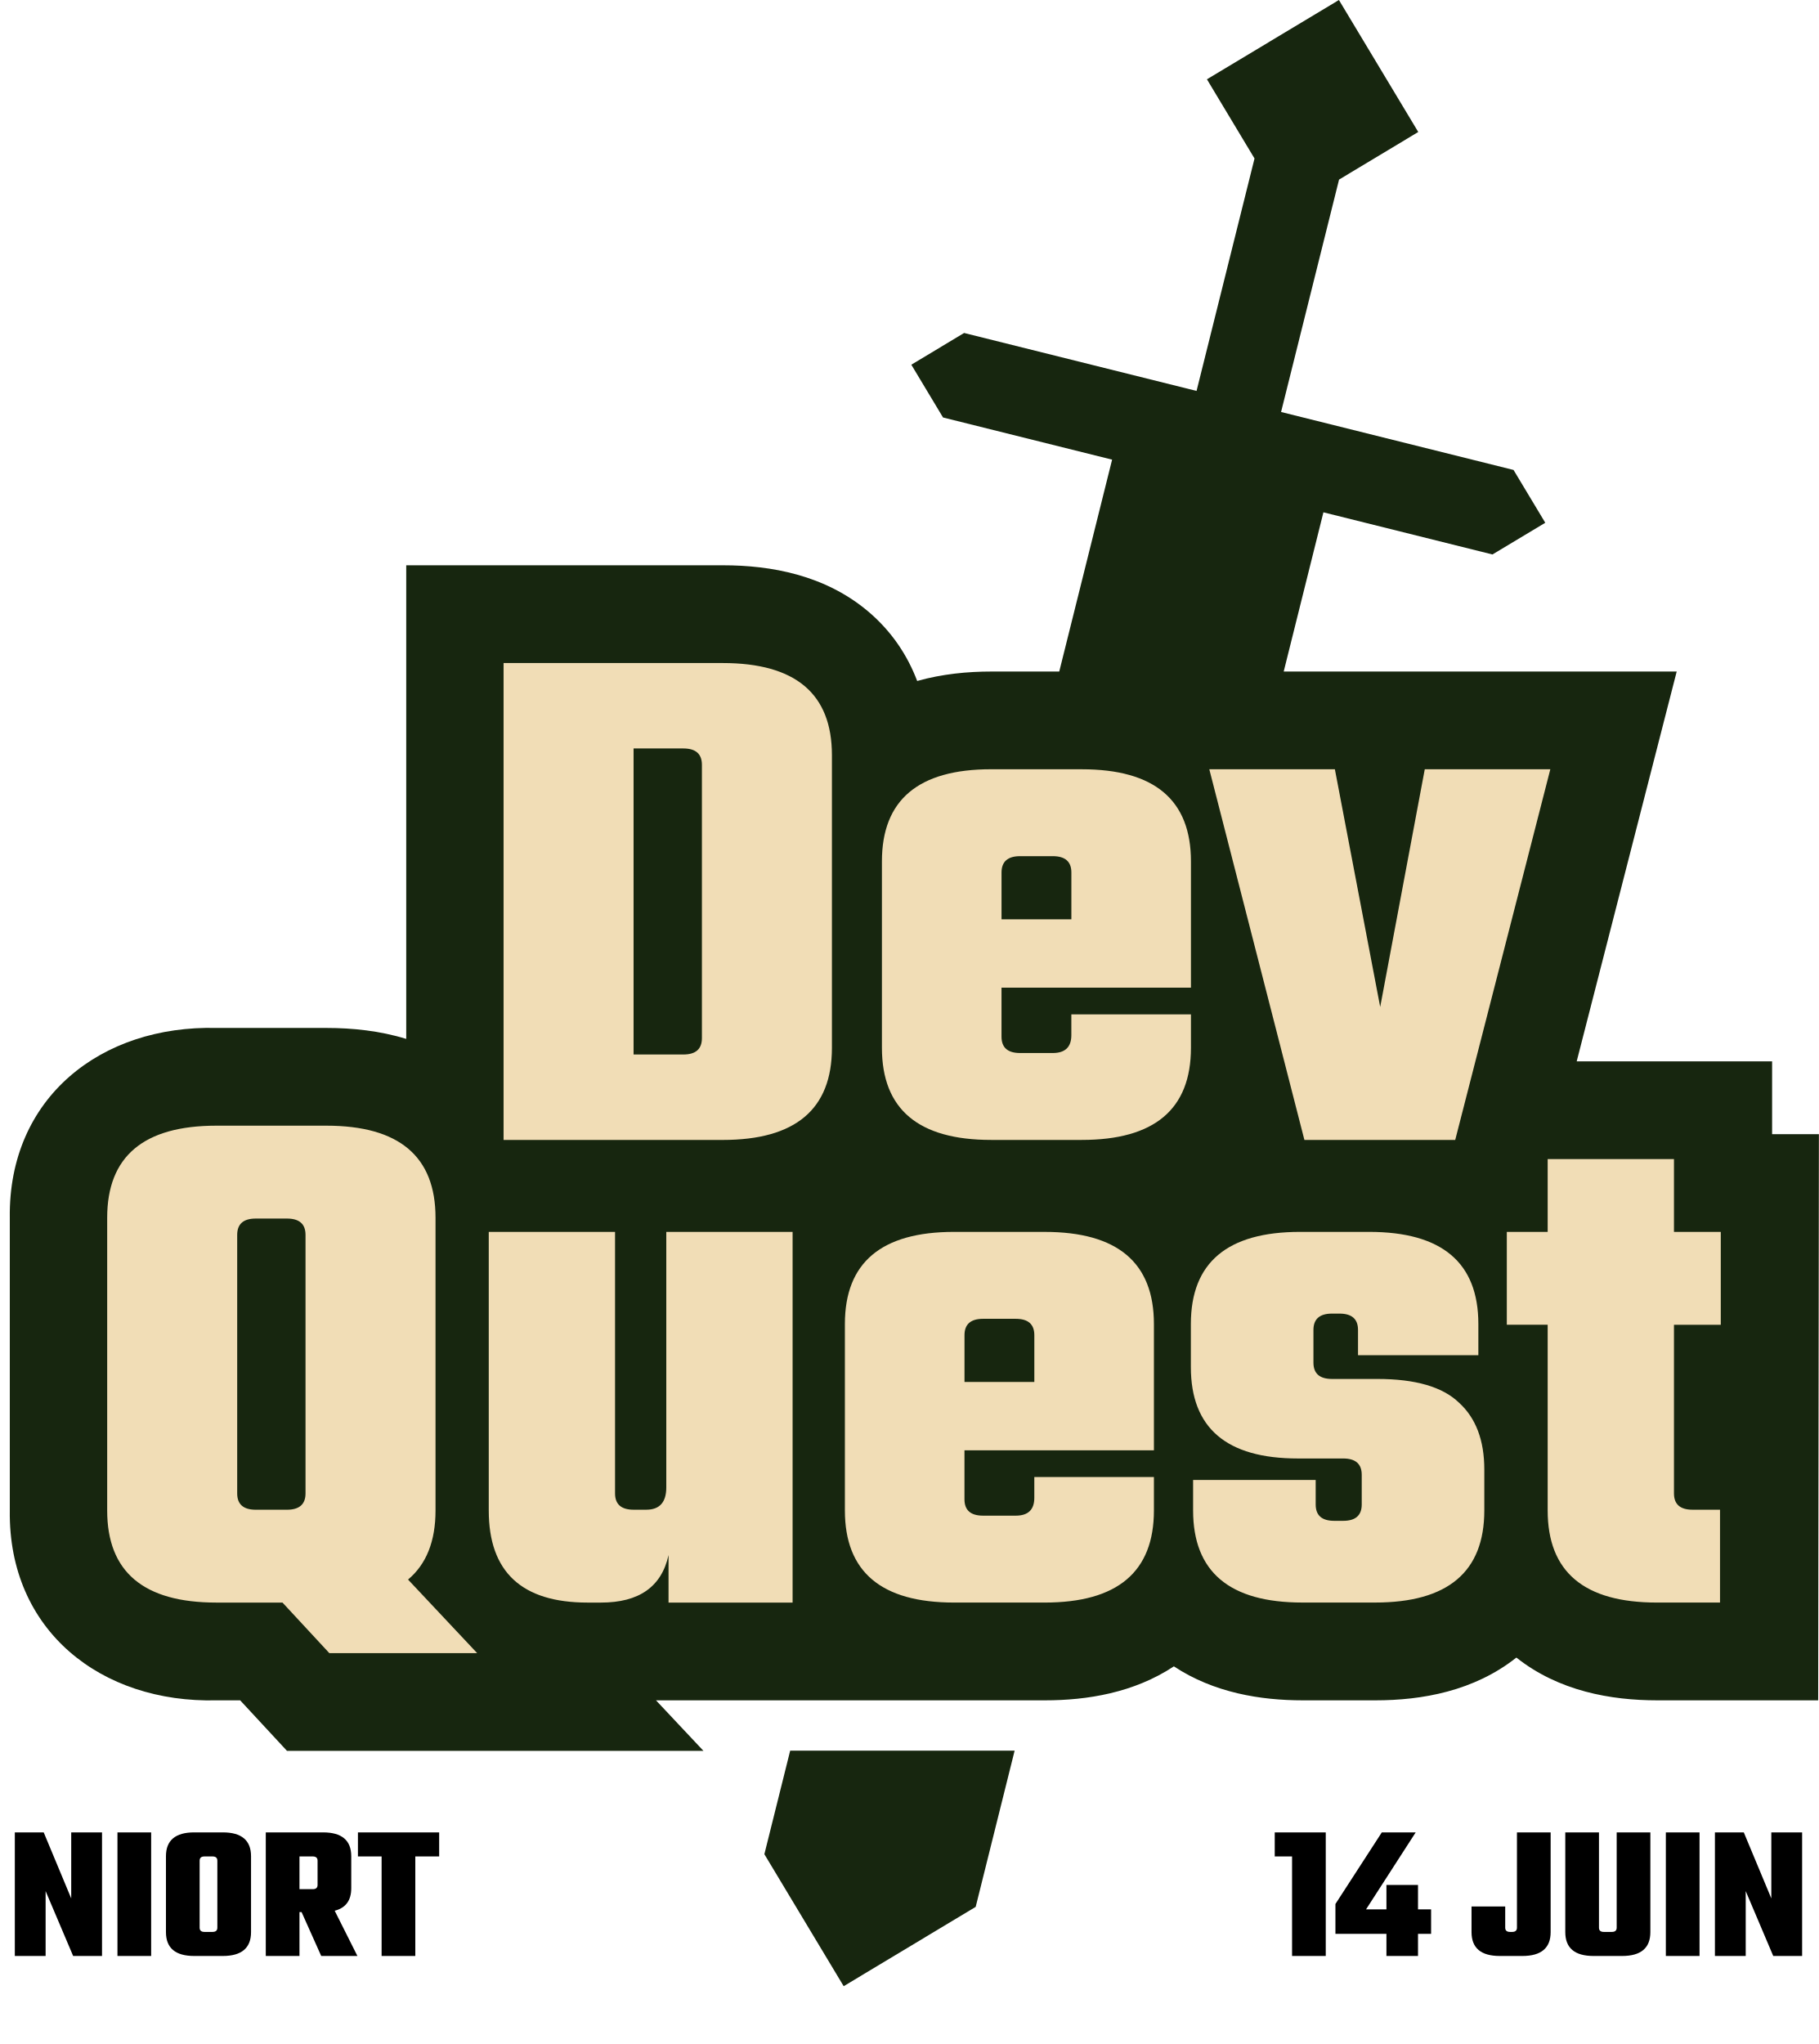
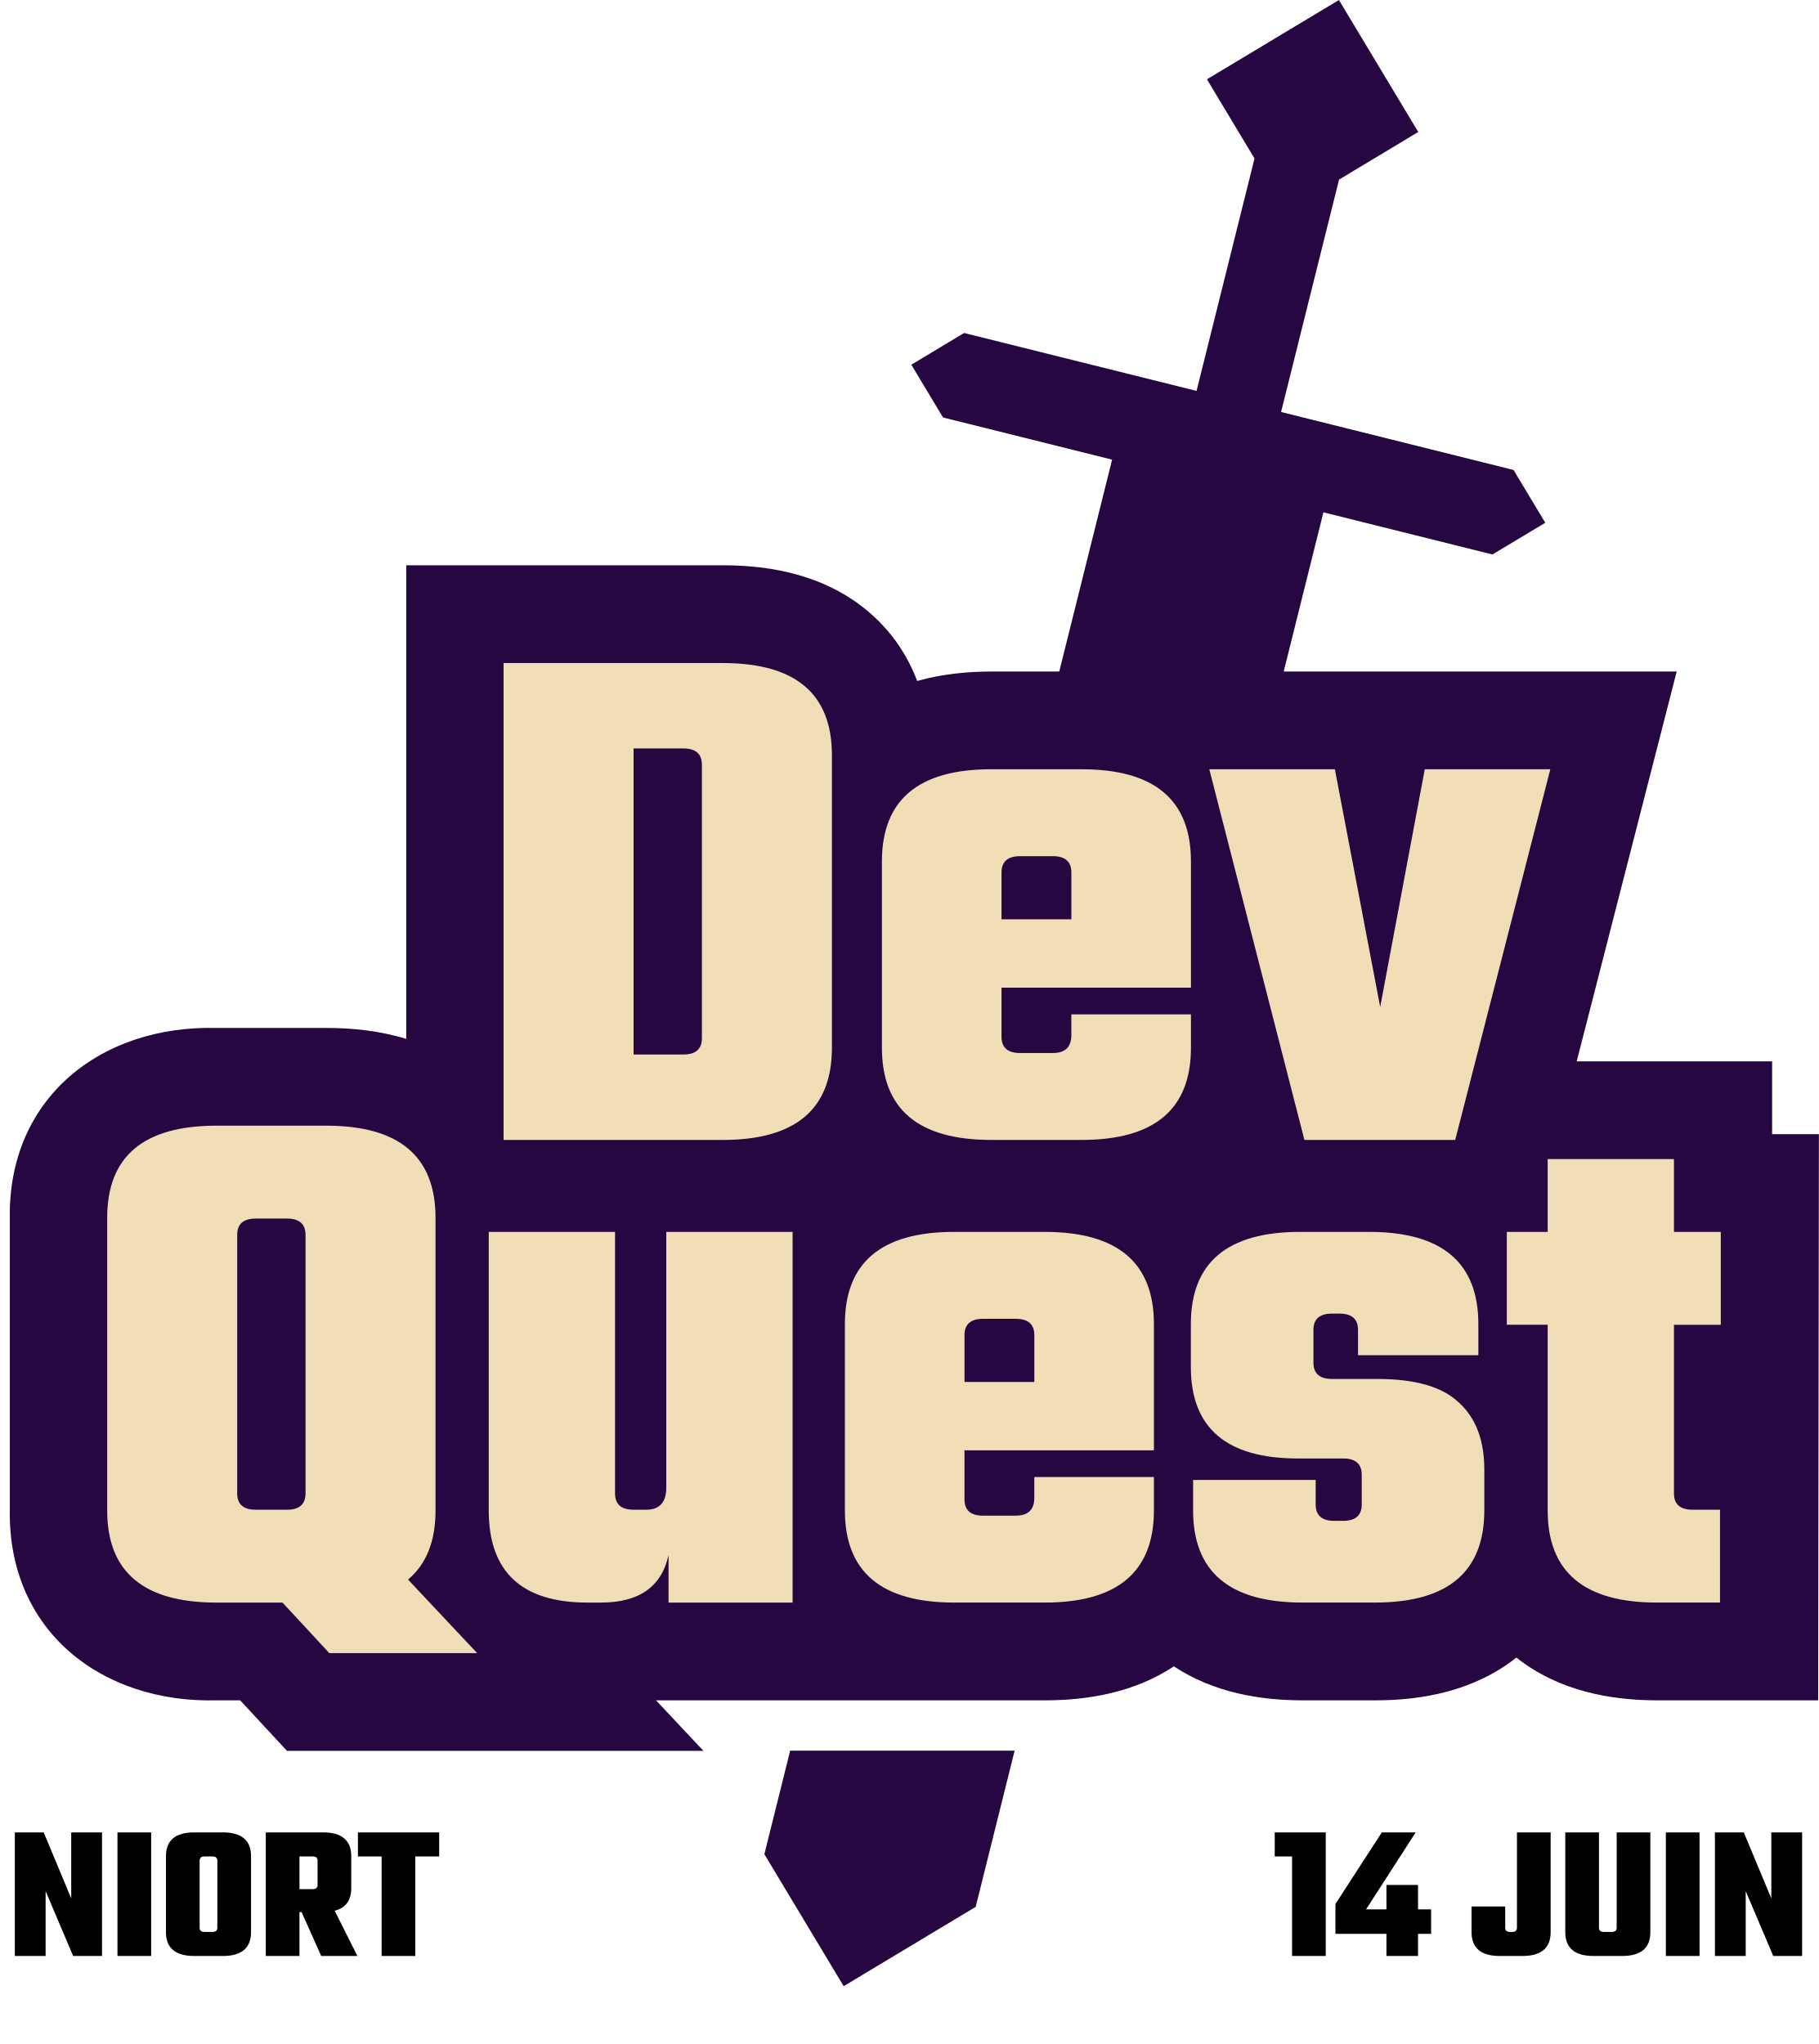
<svg xmlns="http://www.w3.org/2000/svg" width="186" height="209" viewBox="0 0 186 209" fill="none">
  <path d="M8.941 117.525L25.779 109.902L45.476 112.125L47.065 64.162H79.469L93.448 73.374H138.243L163.341 74.644L157.94 114.667H177.955L179.861 168.982L95.672 164.853L28.956 173.112L8.941 165.806V117.525Z" fill="#F1DDB6" />
-   <path d="M71.777 78.201V106.153C71.777 107.266 71.144 107.823 69.878 107.823H64.789V76.53H69.878C71.144 76.53 71.777 77.086 71.777 78.201Z" fill="#17260F" />
-   <path d="M109.558 94H102.416V89.214C102.416 88.101 103.049 87.544 104.315 87.544H107.658C108.924 87.544 109.558 88.099 109.558 89.214V94Z" fill="#17260F" />
-   <path d="M24.255 152.701V126.268C24.255 125.155 24.888 124.598 26.154 124.598H29.343C30.61 124.598 31.243 125.153 31.243 126.268V152.701C31.243 153.814 30.61 154.371 29.343 154.371H26.154C24.888 154.371 24.255 153.816 24.255 152.701Z" fill="#17260F" />
-   <path d="M105.77 141.305H98.629V136.519C98.629 135.407 99.262 134.849 100.528 134.849H103.871C105.137 134.849 105.77 135.404 105.77 136.519V141.305Z" fill="#17260F" />
-   <path fill-rule="evenodd" clip-rule="evenodd" d="M135.332 52.385L152.618 56.695L158.018 53.451L154.773 48.052L131.002 42.126L136.931 18.363L145.03 13.496L136.918 0L123.421 8.109L128.286 16.206L122.359 39.972L98.589 34.047L93.191 37.291L96.434 42.688L113.723 46.999L108.318 68.664H101.394C98.947 68.664 96.339 68.913 93.791 69.63C92.802 67.023 91.196 64.562 88.769 62.512C84.364 58.796 78.835 57.801 73.948 57.801H41.541V106.228C38.829 105.393 36.028 105.109 33.411 105.109H22.167C10.314 104.805 0.842 112.256 1.002 124.52V154.447C0.84 166.722 10.325 174.162 22.165 173.86H24.559L29.346 179.025H71.935L67.082 173.86H106.87C111.164 173.86 115.953 173.091 120.04 170.386C124.127 173.091 128.917 173.86 133.21 173.86H140.656C145.392 173.86 150.73 172.925 155.064 169.487C159.397 172.925 164.735 173.86 169.471 173.86H185.924L186 115.969H181.215V108.525H161.232L171.459 68.664H131.271L135.332 52.385ZM73.905 67.796H51.495V116.56H73.905C81.349 116.56 85.072 113.42 85.072 107.141V77.214C85.072 70.936 81.351 67.796 73.905 67.796ZM110.619 78.658H101.352V78.656C93.908 78.656 90.185 81.796 90.185 88.075V107.139C90.185 113.417 93.906 116.558 101.352 116.558H110.619C118.063 116.558 121.786 113.417 121.786 107.139V103.721H109.555V105.849C109.555 107.063 108.922 107.672 107.656 107.672H104.313C103.047 107.672 102.414 107.117 102.414 106.002V100.989H121.786V88.077C121.786 81.798 118.065 78.658 110.619 78.658ZM141.138 102.964L136.504 78.658H123.663L133.388 116.56H148.81L158.535 78.658H145.696L141.138 102.964ZM10.96 154.447C10.96 160.725 14.681 163.865 22.127 163.865H28.888L33.675 169.031H48.793L41.727 161.511C43.6 159.941 44.537 157.587 44.537 154.447V124.52C44.537 118.241 40.817 115.101 33.371 115.101H22.127C14.683 115.101 10.96 118.241 10.96 124.52V154.447ZM81.051 125.963H68.137L68.134 125.961V152.09C68.134 153.609 67.452 154.369 66.084 154.369H64.793C63.527 154.369 62.894 153.814 62.894 152.699V125.963H49.98V154.447C49.98 160.725 53.349 163.865 60.084 163.865H61.453C65.351 163.865 67.657 162.244 68.365 159.004V163.865H81.051V125.963ZM106.832 125.963H97.565V125.961C90.121 125.961 86.398 129.102 86.398 135.38V154.444C86.398 160.723 90.119 163.863 97.565 163.863H106.832C114.276 163.863 117.999 160.723 117.999 154.444V151.026H105.768V153.154C105.768 154.369 105.135 154.977 103.869 154.977H100.526C99.26 154.977 98.626 154.422 98.626 153.307V148.295H117.999V135.382C117.999 129.104 114.278 125.963 106.832 125.963ZM139.25 150.8V153.836C139.25 154.948 138.617 155.506 137.351 155.506H136.44C135.174 155.506 134.541 154.951 134.541 153.836V151.328H122.006V154.442C122.006 160.721 125.726 163.861 133.172 163.861H140.618C148.062 163.861 151.785 160.721 151.785 154.442V150.265C151.785 147.277 150.923 144.999 149.201 143.429C147.531 141.81 144.745 140.999 140.845 140.999H136.211C134.945 140.999 134.312 140.444 134.312 139.329V135.986C134.312 134.874 134.945 134.316 136.211 134.316H136.971C138.237 134.316 138.87 134.871 138.87 135.986V138.569H151.176V135.38C151.176 129.102 147.455 125.961 140.01 125.961H132.944C125.5 125.961 121.777 129.102 121.777 135.38V139.786C121.777 146.016 125.424 149.13 132.717 149.13H137.351C138.617 149.13 139.25 149.685 139.25 150.8ZM171.179 135.458H175.966V125.961H171.179V118.517H158.264V125.961H154.086V135.456H158.264V154.444C158.264 160.723 161.985 163.863 169.431 163.863H175.888V154.369H173.078C171.812 154.369 171.179 153.814 171.179 152.699V135.458Z" fill="#17260F" />
-   <path d="M80.803 179.005H96.87L96.87 179.006L96.87 179.005H103.756L99.773 194.978L99.773 194.978L99.773 194.978L86.274 203.089L78.164 189.592L80.803 179.005Z" fill="#17260F" />
+   <path d="M71.777 78.201V106.153C71.777 107.266 71.144 107.823 69.878 107.823H64.789V76.53H69.878C71.144 76.53 71.777 77.086 71.777 78.201Z" fill="#260742" />
+   <path d="M109.558 94H102.416V89.214C102.416 88.101 103.049 87.544 104.315 87.544H107.658C108.924 87.544 109.558 88.099 109.558 89.214V94Z" fill="#260742" />
+   <path d="M24.255 152.701V126.268C24.255 125.155 24.888 124.598 26.154 124.598H29.343C30.61 124.598 31.243 125.153 31.243 126.268V152.701C31.243 153.814 30.61 154.371 29.343 154.371H26.154C24.888 154.371 24.255 153.816 24.255 152.701Z" fill="#260742" />
+   <path d="M105.77 141.305H98.629V136.519C98.629 135.407 99.262 134.849 100.528 134.849H103.871C105.137 134.849 105.77 135.404 105.77 136.519V141.305Z" fill="#260742" />
+   <path fill-rule="evenodd" clip-rule="evenodd" d="M135.332 52.385L152.618 56.695L158.018 53.451L154.773 48.052L131.002 42.126L136.931 18.363L145.03 13.496L136.918 0L123.421 8.109L128.286 16.206L122.359 39.972L98.589 34.047L93.191 37.291L96.434 42.688L113.723 46.999L108.318 68.664H101.394C98.947 68.664 96.339 68.913 93.791 69.63C92.802 67.023 91.196 64.562 88.769 62.512C84.364 58.796 78.835 57.801 73.948 57.801H41.541V106.228C38.829 105.393 36.028 105.109 33.411 105.109H22.167C10.314 104.805 0.842 112.256 1.002 124.52V154.447C0.84 166.722 10.325 174.162 22.165 173.86H24.559L29.346 179.025H71.935L67.082 173.86H106.87C111.164 173.86 115.953 173.091 120.04 170.386C124.127 173.091 128.917 173.86 133.21 173.86H140.656C145.392 173.86 150.73 172.925 155.064 169.487C159.397 172.925 164.735 173.86 169.471 173.86H185.924L186 115.969H181.215V108.525H161.232L171.459 68.664H131.271L135.332 52.385ZM73.905 67.796H51.495V116.56H73.905C81.349 116.56 85.072 113.42 85.072 107.141V77.214C85.072 70.936 81.351 67.796 73.905 67.796ZM110.619 78.658H101.352V78.656C93.908 78.656 90.185 81.796 90.185 88.075V107.139C90.185 113.417 93.906 116.558 101.352 116.558H110.619C118.063 116.558 121.786 113.417 121.786 107.139V103.721H109.555V105.849C109.555 107.063 108.922 107.672 107.656 107.672H104.313C103.047 107.672 102.414 107.117 102.414 106.002V100.989H121.786V88.077C121.786 81.798 118.065 78.658 110.619 78.658ZM141.138 102.964L136.504 78.658H123.663L133.388 116.56H148.81L158.535 78.658H145.696L141.138 102.964ZM10.96 154.447C10.96 160.725 14.681 163.865 22.127 163.865H28.888L33.675 169.031H48.793L41.727 161.511C43.6 159.941 44.537 157.587 44.537 154.447V124.52C44.537 118.241 40.817 115.101 33.371 115.101H22.127C14.683 115.101 10.96 118.241 10.96 124.52V154.447ZM81.051 125.963H68.137L68.134 125.961V152.09C68.134 153.609 67.452 154.369 66.084 154.369H64.793C63.527 154.369 62.894 153.814 62.894 152.699V125.963H49.98V154.447C49.98 160.725 53.349 163.865 60.084 163.865H61.453C65.351 163.865 67.657 162.244 68.365 159.004V163.865H81.051V125.963ZM106.832 125.963H97.565V125.961C90.121 125.961 86.398 129.102 86.398 135.38V154.444C86.398 160.723 90.119 163.863 97.565 163.863H106.832C114.276 163.863 117.999 160.723 117.999 154.444V151.026H105.768V153.154C105.768 154.369 105.135 154.977 103.869 154.977H100.526C99.26 154.977 98.626 154.422 98.626 153.307V148.295H117.999V135.382C117.999 129.104 114.278 125.963 106.832 125.963ZM139.25 150.8V153.836C139.25 154.948 138.617 155.506 137.351 155.506H136.44C135.174 155.506 134.541 154.951 134.541 153.836V151.328H122.006V154.442C122.006 160.721 125.726 163.861 133.172 163.861H140.618C148.062 163.861 151.785 160.721 151.785 154.442V150.265C151.785 147.277 150.923 144.999 149.201 143.429C147.531 141.81 144.745 140.999 140.845 140.999H136.211C134.945 140.999 134.312 140.444 134.312 139.329V135.986C134.312 134.874 134.945 134.316 136.211 134.316H136.971C138.237 134.316 138.87 134.871 138.87 135.986V138.569H151.176V135.38C151.176 129.102 147.455 125.961 140.01 125.961H132.944C125.5 125.961 121.777 129.102 121.777 135.38V139.786C121.777 146.016 125.424 149.13 132.717 149.13H137.351C138.617 149.13 139.25 149.685 139.25 150.8ZM171.179 135.458H175.966V125.961H171.179V118.517H158.264V125.961H154.086V135.456H158.264V154.444C158.264 160.723 161.985 163.863 169.431 163.863H175.888V154.369H173.078C171.812 154.369 171.179 153.814 171.179 152.699V135.458Z" fill="#260742" />
+   <path d="M80.803 179.005H96.87L96.87 179.006L96.87 179.005H103.756L99.773 194.978L99.773 194.978L99.773 194.978L86.274 203.089L78.164 189.592L80.803 179.005Z" fill="#260742" />
  <path d="M7.283 187.362H10.433V200H7.48L4.665 193.366V200H1.516V187.362H4.469L7.283 194.114V187.362ZM12.012 187.362H15.457V200H12.012V187.362ZM19.864 187.362H22.777C24.706 187.362 25.671 188.176 25.671 189.803V197.559C25.671 199.186 24.706 200 22.777 200H19.864C17.935 200 16.97 199.186 16.97 197.559V189.803C16.97 188.176 17.935 187.362 19.864 187.362ZM22.226 197.106V190.256C22.226 189.967 22.062 189.823 21.734 189.823H20.907C20.579 189.823 20.415 189.967 20.415 190.256V197.106C20.415 197.395 20.579 197.539 20.907 197.539H21.734C22.062 197.539 22.226 197.395 22.226 197.106ZM30.624 195.512V200H27.179V187.362H33.026C34.955 187.362 35.919 188.176 35.919 189.803V193.071C35.919 194.318 35.355 195.085 34.226 195.374L36.549 200H32.848L30.84 195.512H30.624ZM31.982 189.823H30.624V193.169H31.982C32.31 193.169 32.474 193.025 32.474 192.736V190.256C32.474 189.967 32.31 189.823 31.982 189.823ZM44.909 187.362V189.823H42.468V200H39.023V189.823H36.602V187.362H44.909Z" fill="black" />
  <path d="M135.571 187.362V200H132.126V189.823H130.354V187.362H135.571ZM146.343 195.236V197.736H145.005V200H141.776V197.736H136.56V194.685L141.304 187.362H144.768L139.69 195.236H141.776V192.736H145.005V195.236H146.343ZM150.478 194.941H153.922V197.106C153.922 197.395 154.086 197.539 154.415 197.539H154.631C154.959 197.539 155.123 197.395 155.123 197.106V187.362H158.568V197.559C158.568 199.186 157.603 200 155.674 200H153.371C151.442 200 150.478 199.186 150.478 197.559V194.941ZM165.321 187.362H168.765V197.559C168.765 199.186 167.801 200 165.872 200H162.958C161.029 200 160.065 199.186 160.065 197.559V187.362H163.51V197.106C163.51 197.395 163.674 197.539 164.002 197.539H164.828C165.156 197.539 165.321 197.395 165.321 197.106V187.362ZM170.349 187.362H173.794V200H170.349V187.362ZM181.134 187.362H184.284V200H181.331L178.516 193.366V200H175.367V187.362H178.319L181.134 194.114V187.362Z" fill="black" />
</svg>
